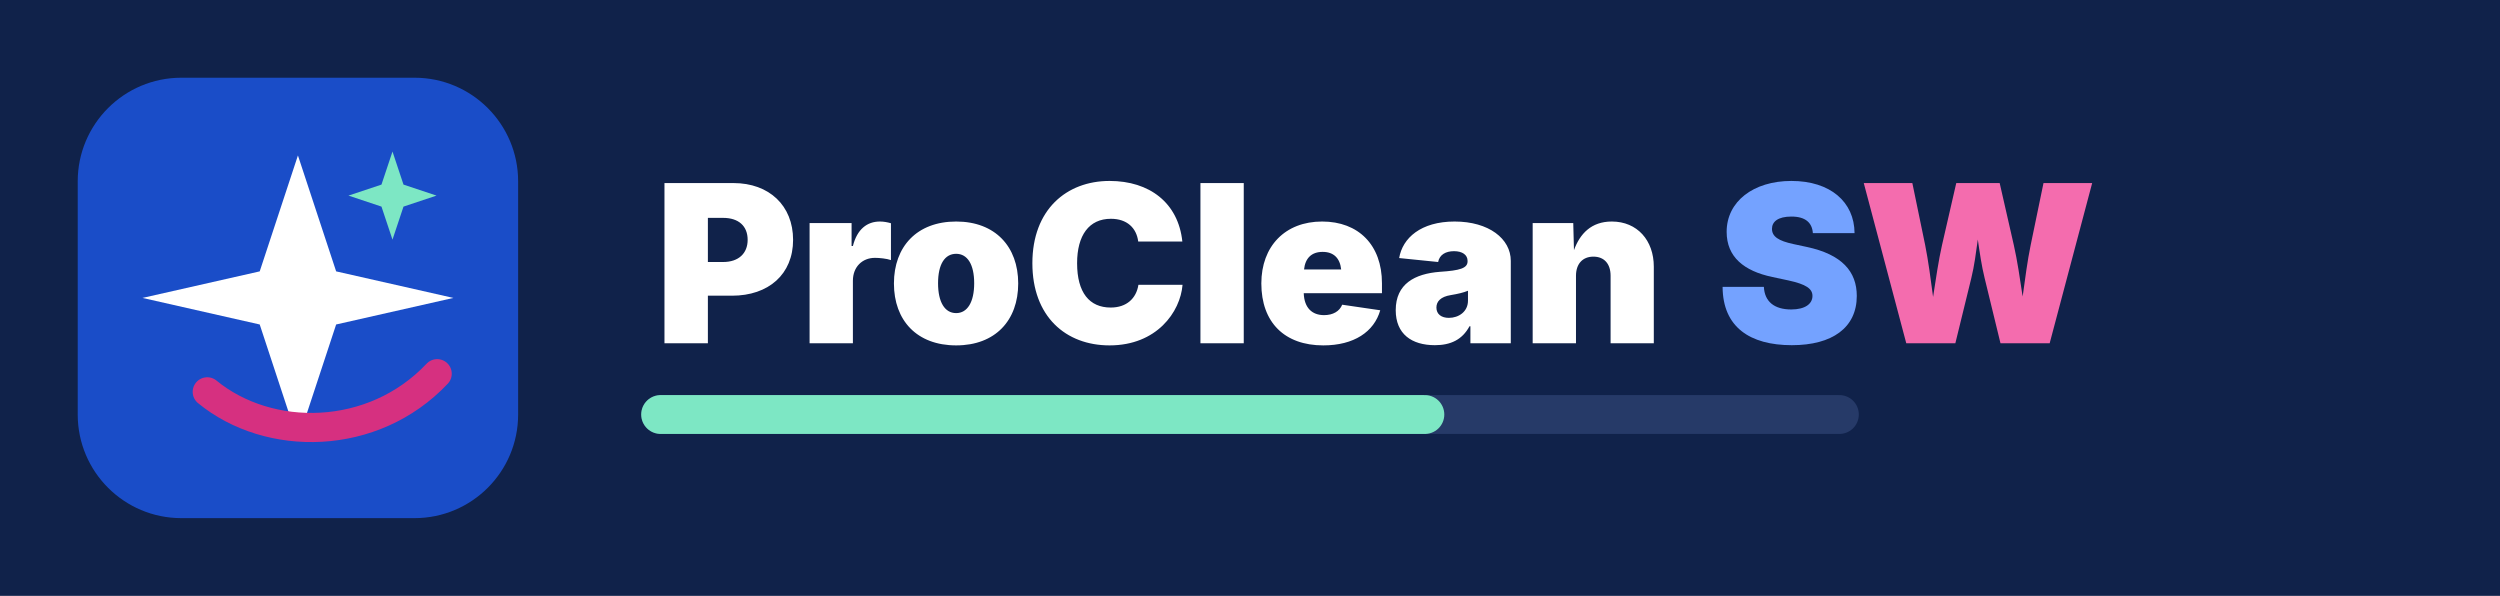
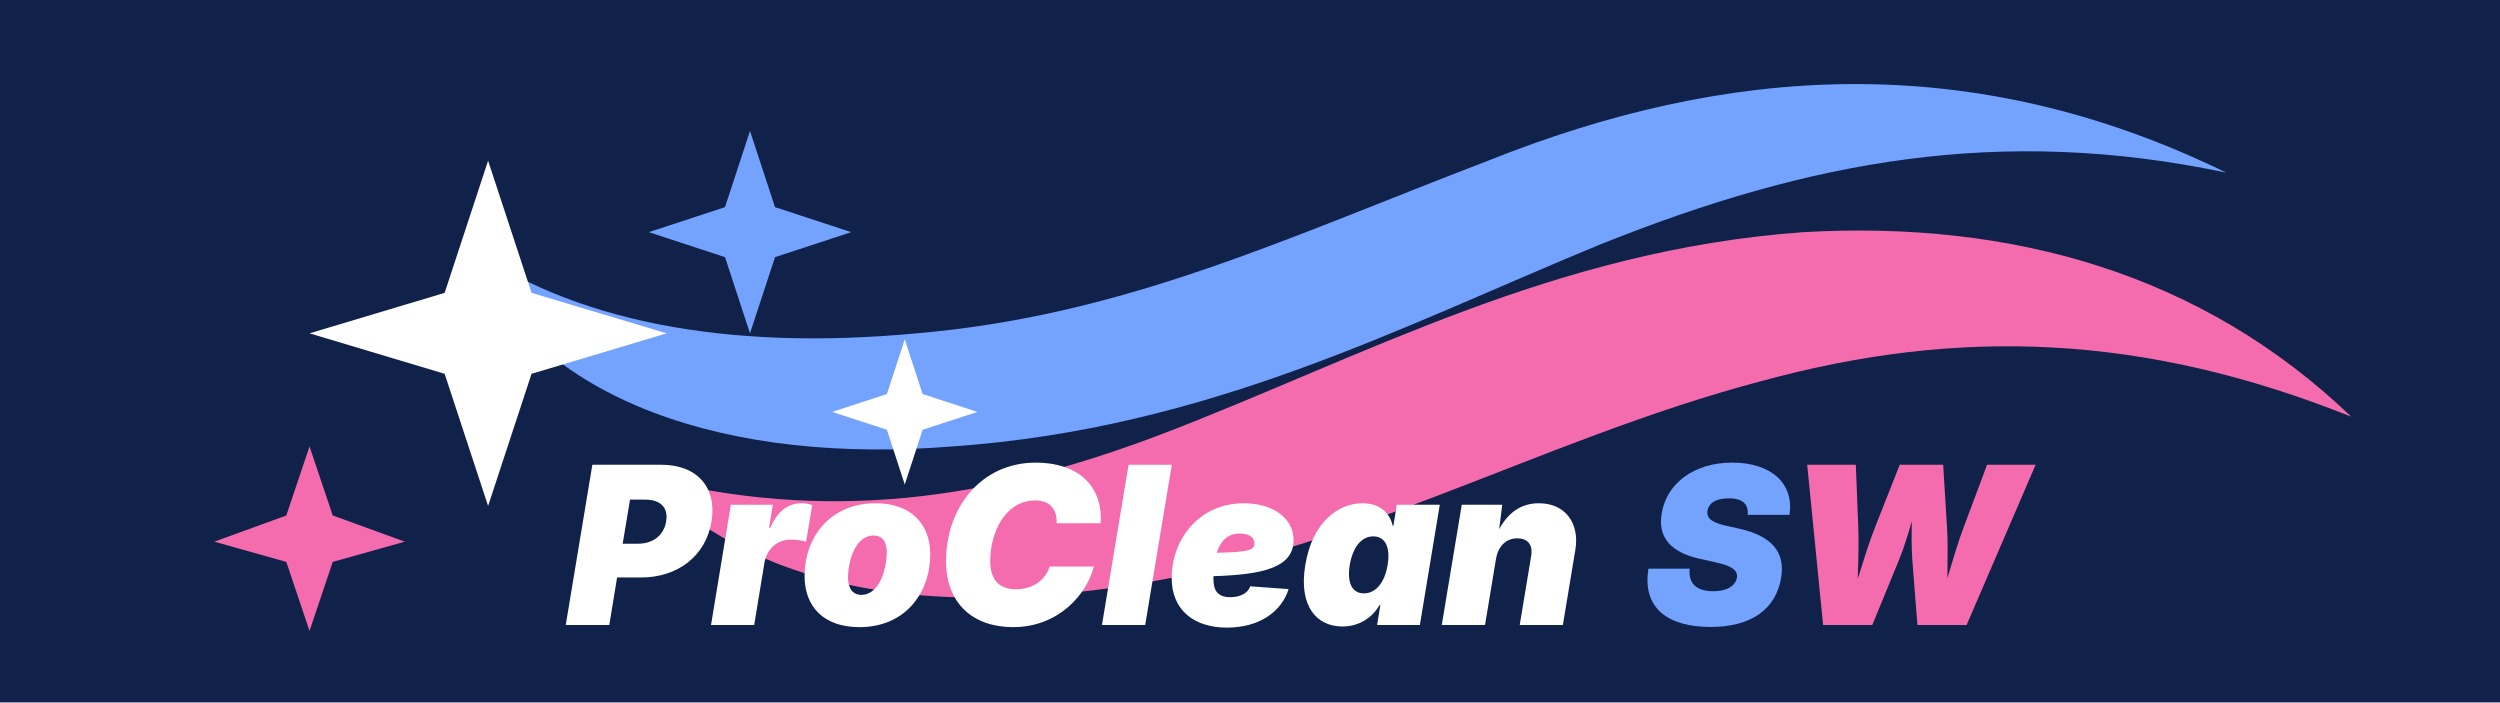
- <svg xmlns="http://www.w3.org/2000/svg" width="386" height="92" viewBox="0 0 386 92" role="img" aria-labelledby="title desc">
-   <rect width="386" height="92" fill="#10224A" />
-   <g transform="translate(12 12)">
-     <rect width="68" height="68" rx="16" fill="#1A4DC8" />
-     <path d="M34 12l-5.9 17.9L10 34l18.1 4.1L34 56l5.9-17.9L58 34l-18.1-4.1L34 12z" fill="#ffffff" />
-     <path d="M48.6 11.4l-1.7 5.1-5.1 1.7 5.1 1.7 1.7 5.1 1.7-5.1 5.1-1.7-5.1-1.7-1.7-5.1z" fill="#7DE7C4" />
-     <path d="M20 48.5c9.5 7.8 25.6 7.7 35.5-2.8" fill="none" stroke="#D63080" stroke-width="4.5" stroke-linecap="round" />
+ <svg xmlns="http://www.w3.org/2000/svg" width="420" height="118" viewBox="0 0 420 118" role="img" aria-labelledby="title desc">
+   <rect width="420" height="118" fill="#10224A" />
+   <g transform="translate(24 13)">
+     <path d="M54 28c18 13 44 18 76 15 35-3 62-16 96-29 40-16 81-19 124 2-38-8-70-2-105 12-34 14-66 31-109 34-37 3-70-7-82-34z" fill="#74A2FF" />
+     <path d="M84 67c31 8 58 4 87-7 34-13 66-31 108-34 35-2 67 7 92 31-35-14-66-15-99-6-38 10-71 30-111 35-31 4-58 0-77-19z" fill="#F46CAE" />
+     <path d="M58 14l-7.3 22.2L28 43l22.7 6.8L58 72l7.3-22.2L88 43l-22.7-6.8L58 14z" fill="#ffffff" />
+     <path d="M102 9l-4.2 12.8L85 26l12.8 4.2L102 43l4.2-12.8L119 26l-12.8-4.2L102 9z" fill="#74A2FF" />
+     <path d="M28 62l-3.9 11.6L12 78l12.1 3.4L28 93l3.9-11.6L44 78l-12.1-4.4L28 62z" fill="#F46CAE" />
+     <path d="M128 44l-3 9.2-9.2 3 9.2 3 3 9.2 3-9.2 9.2-3-9.2-3-3-9.2z" fill="#ffffff" />
  </g>
-   <text x="101" y="53" fill="#ffffff" font-family="Inter, Arial, Helvetica, sans-serif" font-size="34" font-weight="900">ProClean</text>
-   <text x="265" y="53" fill="#74A2FF" font-family="Inter, Arial, Helvetica, sans-serif" font-size="34" font-weight="900">S</text>
-   <text x="287" y="53" fill="#F46CAE" font-family="Inter, Arial, Helvetica, sans-serif" font-size="34" font-weight="900">W</text>
-   <path d="M102 64h182" fill="none" stroke="#263A68" stroke-width="6" stroke-linecap="round" />
-   <path d="M102 64h118" fill="none" stroke="#7DE7C4" stroke-width="6" stroke-linecap="round" />
+   <text x="95" y="105" fill="#ffffff" font-family="Inter, Arial, Helvetica, sans-serif" font-size="37" font-weight="900" font-style="italic">ProClean</text>
+   <text x="276" y="105" fill="#74A2FF" font-family="Inter, Arial, Helvetica, sans-serif" font-size="37" font-weight="900" font-style="italic">S</text>
+   <text x="300" y="105" fill="#F46CAE" font-family="Inter, Arial, Helvetica, sans-serif" font-size="37" font-weight="900" font-style="italic">W</text>
</svg>
